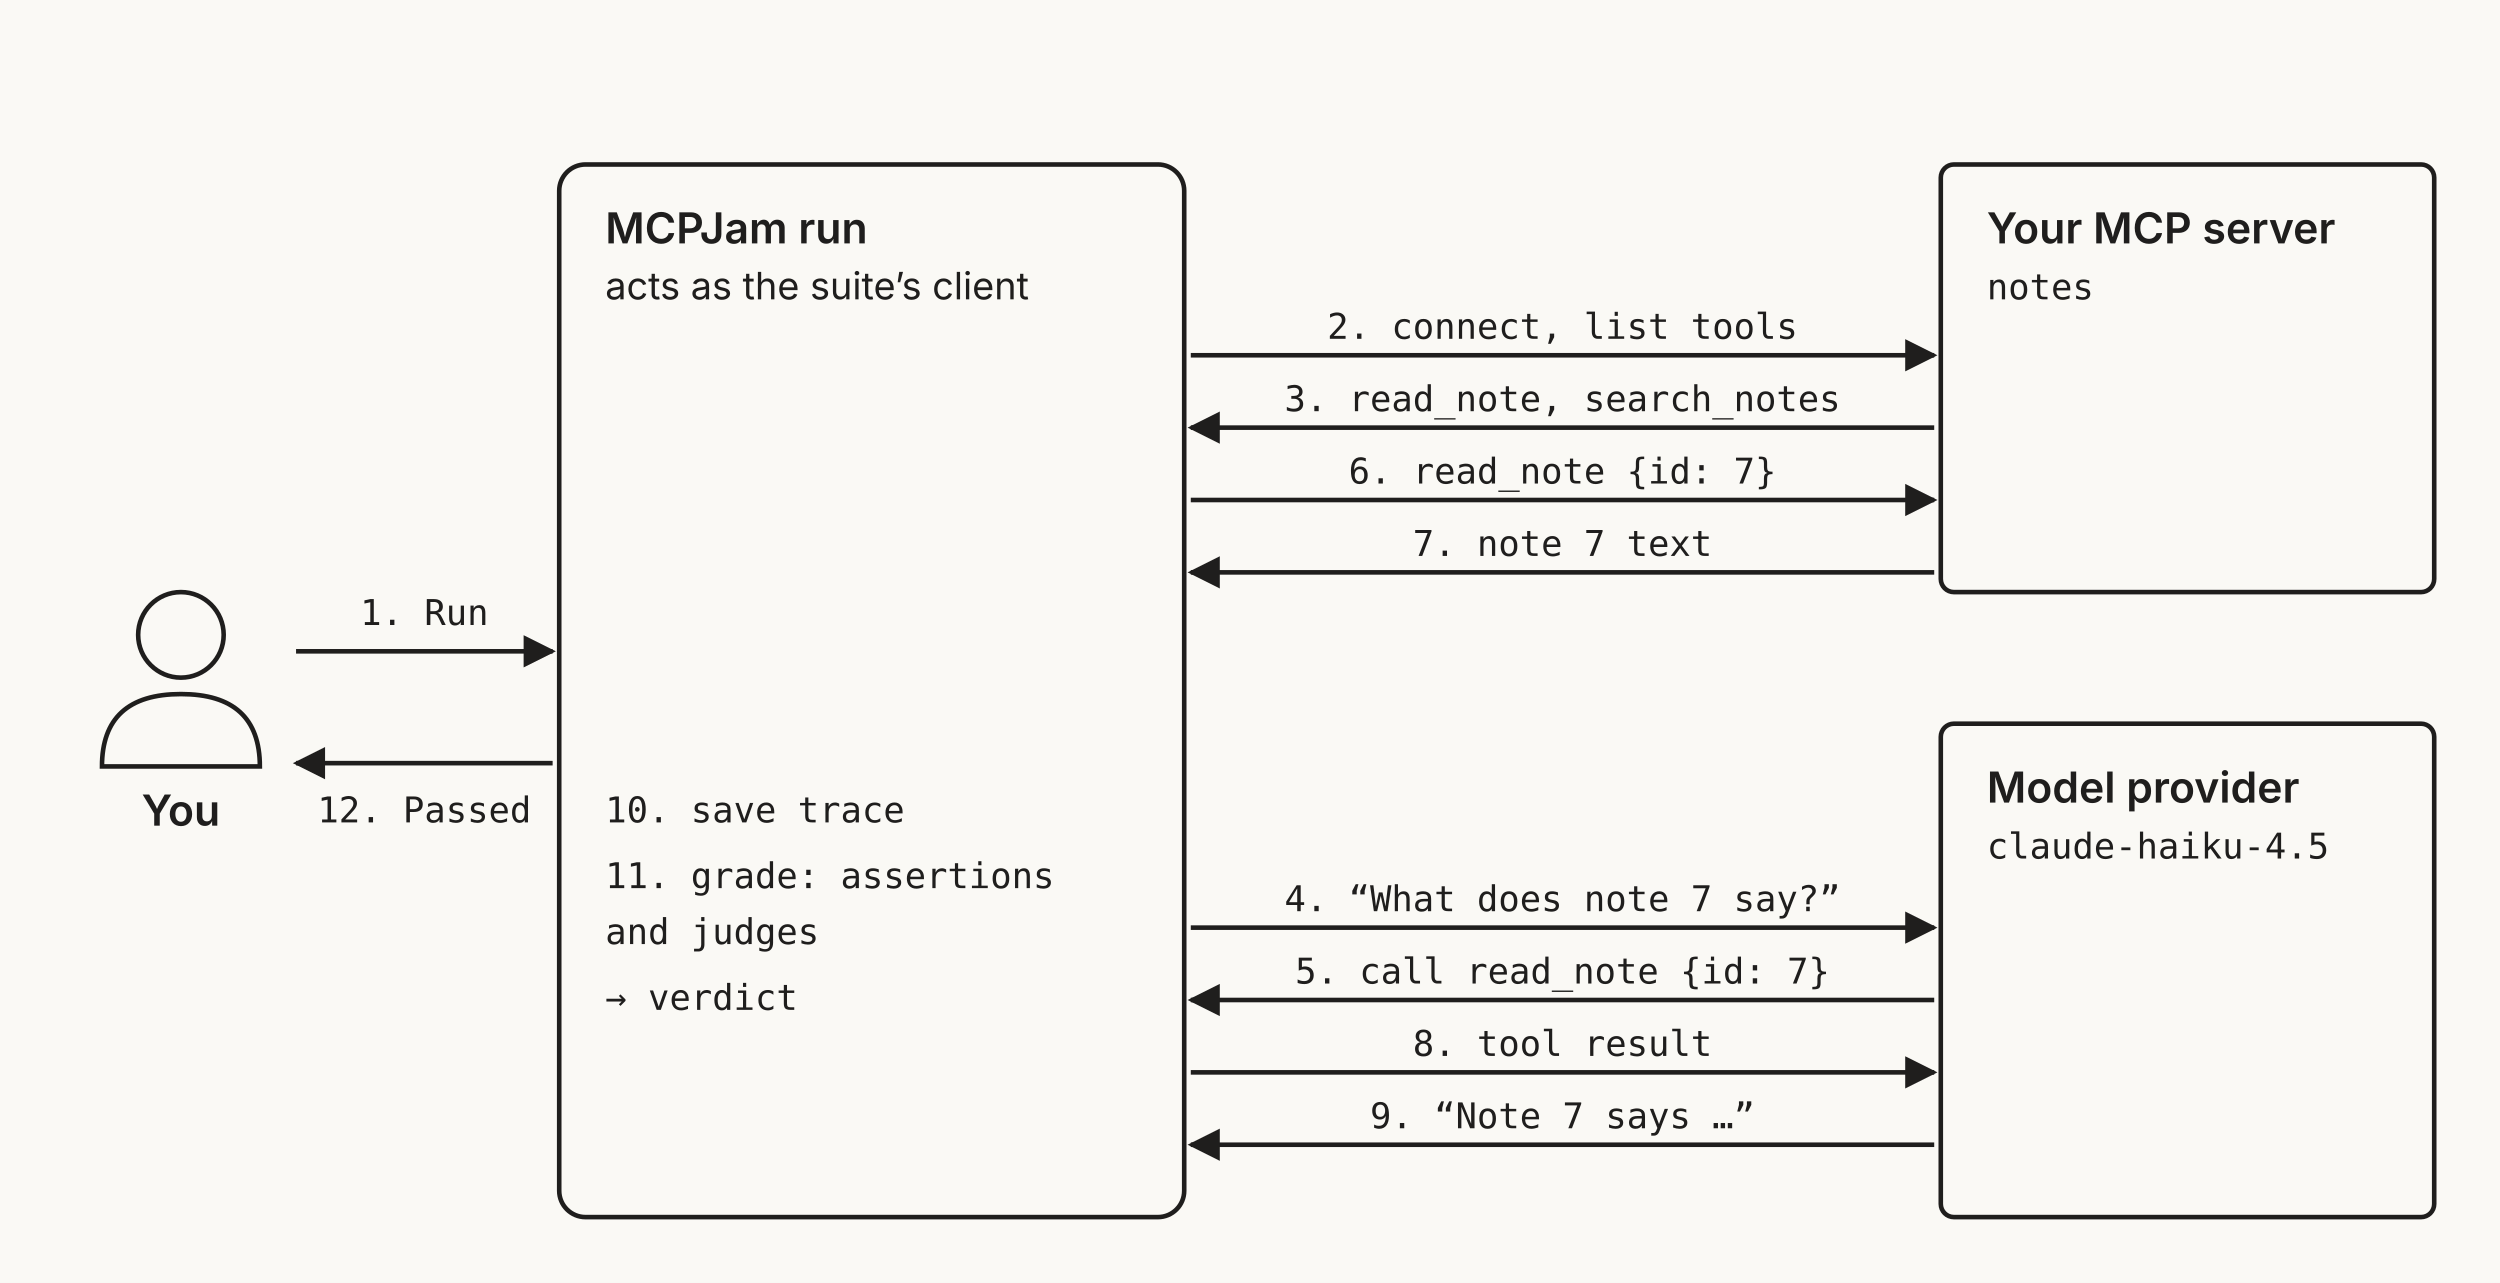
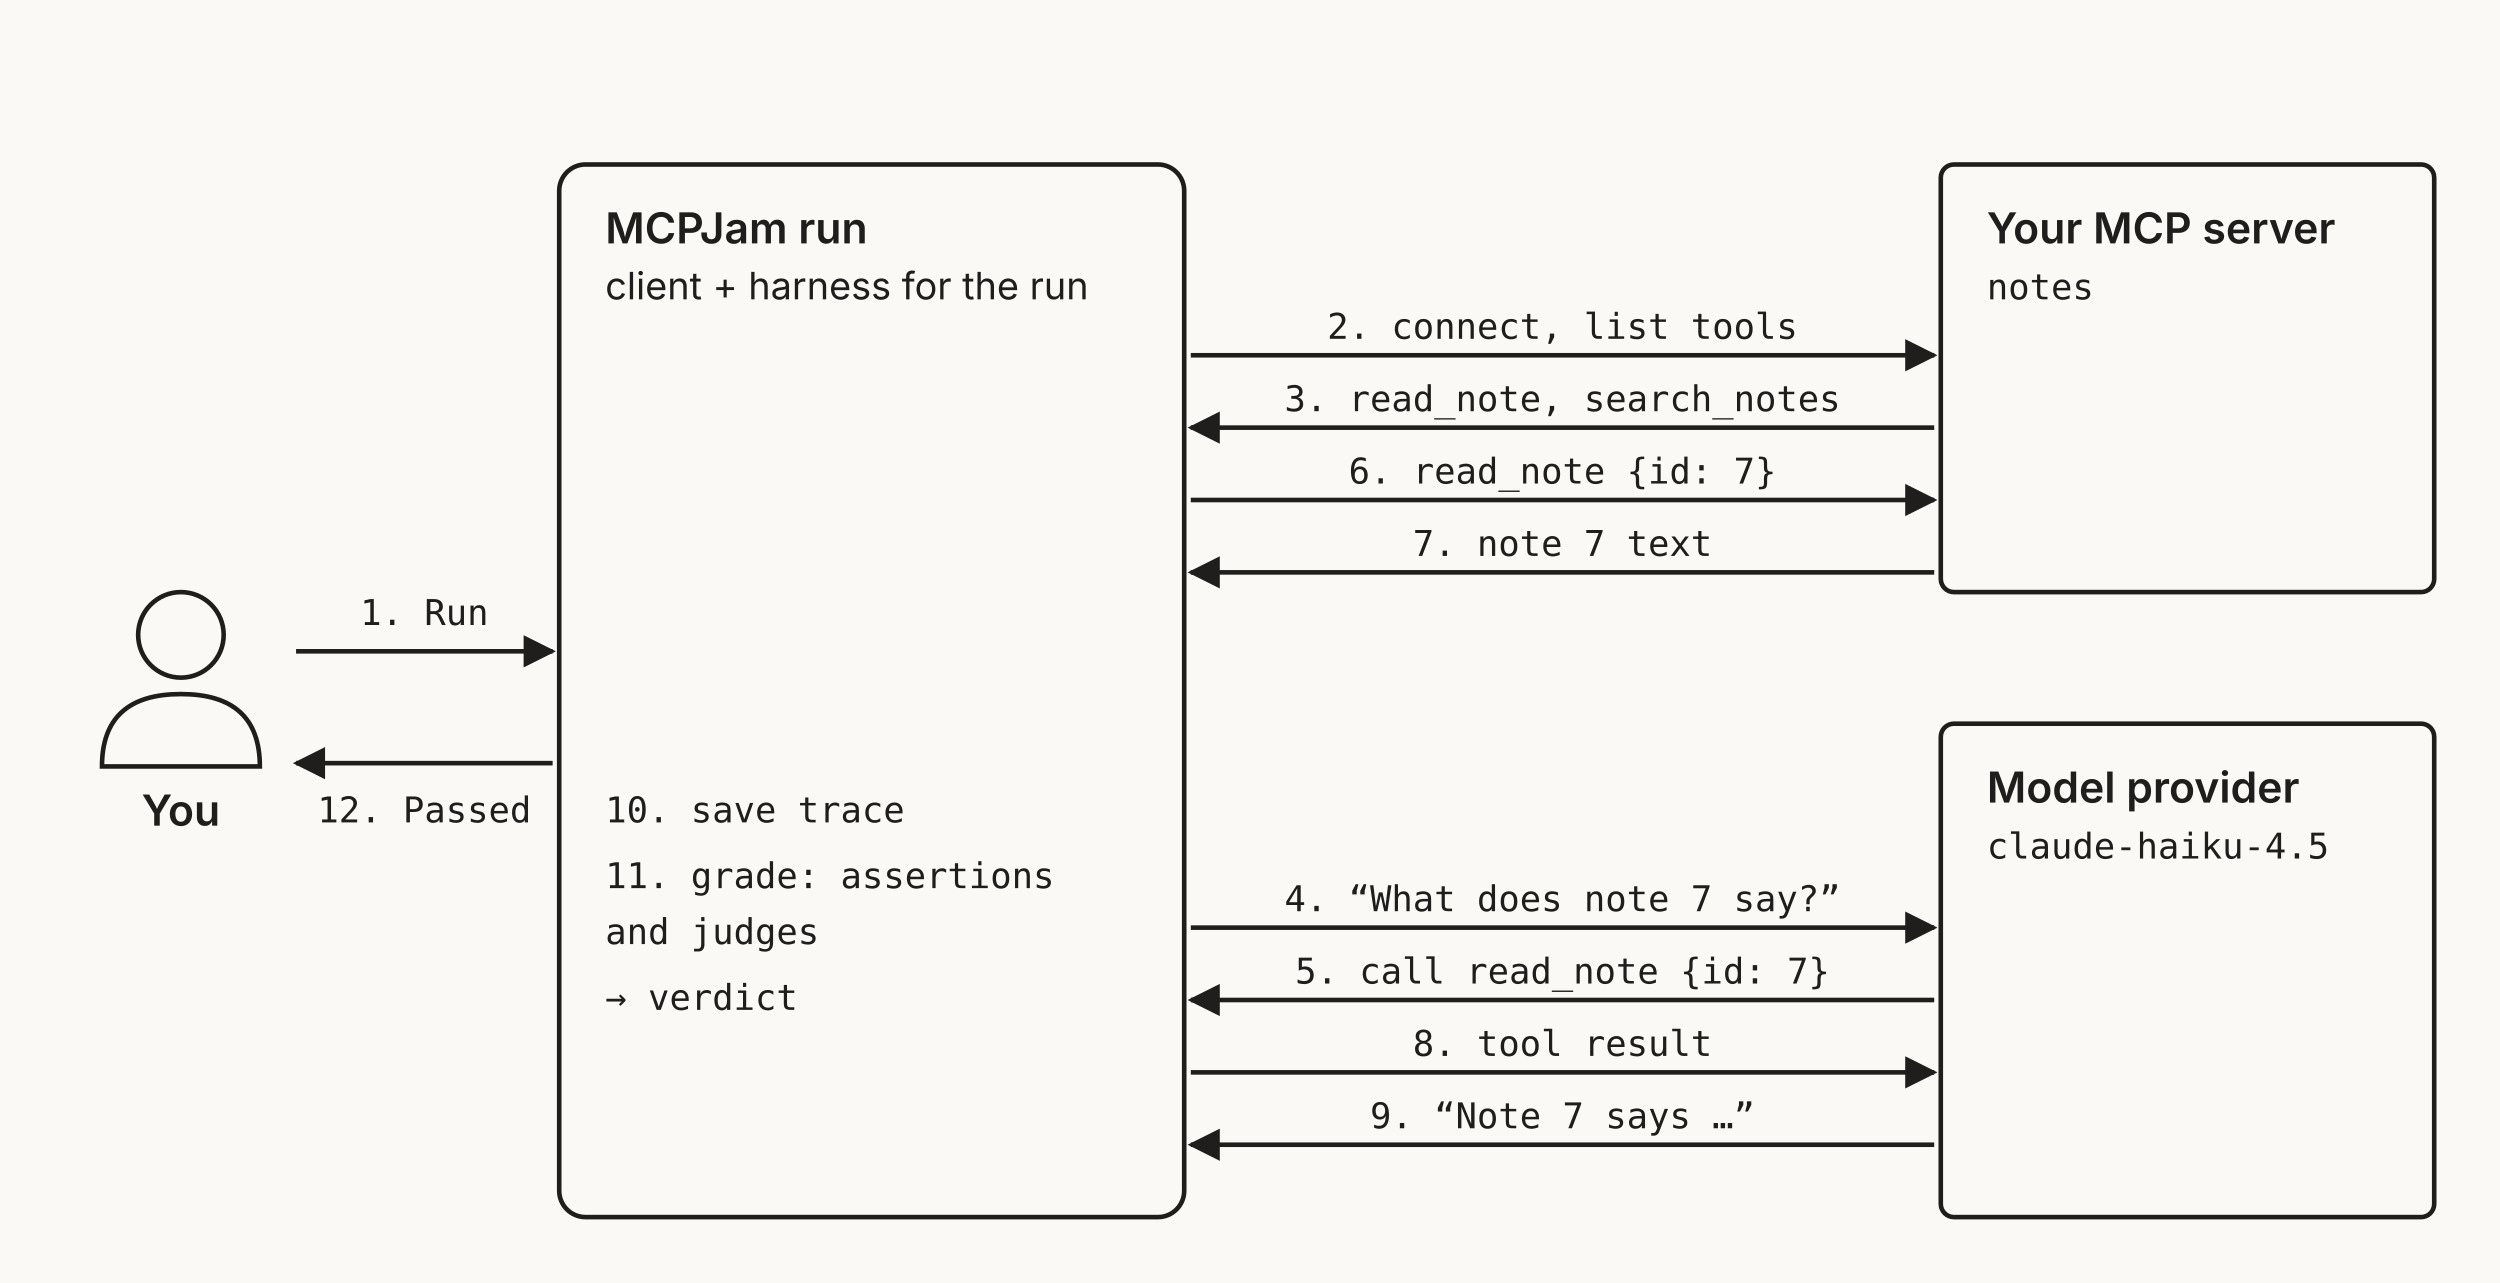
<svg xmlns="http://www.w3.org/2000/svg" viewBox="0 0 760 390" width="760" height="390" role="img" aria-label="What happens in a run">
  <style>text{fill:#1f1e1d;font-family:Inter,-apple-system,BlinkMacSystemFont,'Segoe UI',Helvetica,Arial,sans-serif;font-size:13px}
.sm{font-size:11.5px}
.mono{font-family:'JetBrains Mono',ui-monospace,Menlo,Consolas,monospace}
.sm.mono{font-size:10.8px}
.h{font-weight:600}
.i{font-style:italic;fill:#5e5d59}
.big{font-size:34px;font-weight:600;font-family:'JetBrains Mono',ui-monospace,Menlo,Consolas,monospace}
.b{fill:#faf9f5;stroke:#1f1e1d;stroke-width:1.4}
.s{fill:#efede6;stroke:#1f1e1d;stroke-width:1.2}
.dash{stroke-dasharray:5 4}
.thick{stroke-width:2.6}
.none{fill:none;stroke:#1f1e1d}
.fill{fill:#1f1e1d;stroke:#1f1e1d}
.ln{stroke:#1f1e1d;stroke-width:1.4;fill:none;marker-end:url(#ah)}
.ln-plain{stroke:#1f1e1d;stroke-width:1.4;fill:none}
.rule{stroke:#5e5d59;stroke-width:1.2;fill:none}
.ahp{fill:#1f1e1d}
.red{fill:#c62828;stroke:none}
.rt{fill:#ffffff;font-size:12px;font-weight:600}
</style>
  <defs>
    <marker id="ah" viewBox="0 0 10 10" refX="9" refY="5" markerWidth="7" markerHeight="7" orient="auto-start-reverse">
      <path d="M0,0 L10,5 L0,10 z" class="ahp" />
    </marker>
  </defs>
  <rect width="760" height="390" fill="#faf9f5" />
  <circle cx="55" cy="193" r="13" class="b" />
  <path d="M31,233 Q31,211 55,211 Q79,211 79,233 Z" class="b" />
  <text x="55" y="251" class="h" text-anchor="middle">You</text>
  <line x1="90" y1="198" x2="168" y2="198" class="ln" />
  <text x="129" y="190" class="sm mono" text-anchor="middle">1. Run</text>
  <line x1="168" y1="232" x2="90" y2="232" class="ln" />
  <text x="129" y="250" class="sm mono" text-anchor="middle">12. Passed</text>
  <rect x="170" y="50" width="190" height="320" rx="8" class="b" />
  <text x="184" y="74" class="h" text-anchor="start">MCPJam run</text>
-   <text x="184" y="91" class="sm" text-anchor="start">acts as the suite’s client</text>
+   <text x="184" y="91" class="sm" text-anchor="start">client + harness for the run</text>
  <text x="184" y="250" class="sm mono" text-anchor="start">10. save trace</text>
  <text x="184" y="270" class="sm mono" text-anchor="start">11. grade: assertions</text>
  <text x="184" y="287" class="sm mono" text-anchor="start">     and judges</text>
  <text x="184" y="307" class="sm mono" text-anchor="start">     → verdict</text>
  <rect x="590" y="50" width="150" height="130" rx="4" class="b" />
  <text x="604" y="74" class="h" text-anchor="start">Your MCP server</text>
  <text x="604" y="91" class="sm mono" text-anchor="start">notes</text>
  <rect x="590" y="220" width="150" height="150" rx="4" class="b" />
  <text x="604" y="244" class="h" text-anchor="start">Model provider</text>
  <text x="604" y="261" class="sm mono" text-anchor="start">claude-haiku-4.5</text>
  <line x1="362" y1="108" x2="588" y2="108" class="ln" />
  <text x="475" y="103" class="sm mono" text-anchor="middle">2. connect, list tools</text>
  <line x1="588" y1="130" x2="362" y2="130" class="ln" />
  <text x="475" y="125" class="sm mono" text-anchor="middle">3. read_note, search_notes</text>
  <line x1="362" y1="152" x2="588" y2="152" class="ln" />
  <text x="475" y="147" class="sm mono" text-anchor="middle">6. read_note {id: 7}</text>
  <line x1="588" y1="174" x2="362" y2="174" class="ln" />
  <text x="475" y="169" class="sm mono" text-anchor="middle">7. note 7 text</text>
  <line x1="362" y1="282" x2="588" y2="282" class="ln" />
  <text x="475" y="277" class="sm mono" text-anchor="middle">4. “What does note 7 say?”</text>
  <line x1="588" y1="304" x2="362" y2="304" class="ln" />
  <text x="475" y="299" class="sm mono" text-anchor="middle">5. call read_note {id: 7}</text>
  <line x1="362" y1="326" x2="588" y2="326" class="ln" />
  <text x="475" y="321" class="sm mono" text-anchor="middle">8. tool result</text>
  <line x1="588" y1="348" x2="362" y2="348" class="ln" />
  <text x="475" y="343" class="sm mono" text-anchor="middle">9. “Note 7 says …”</text>
</svg>
